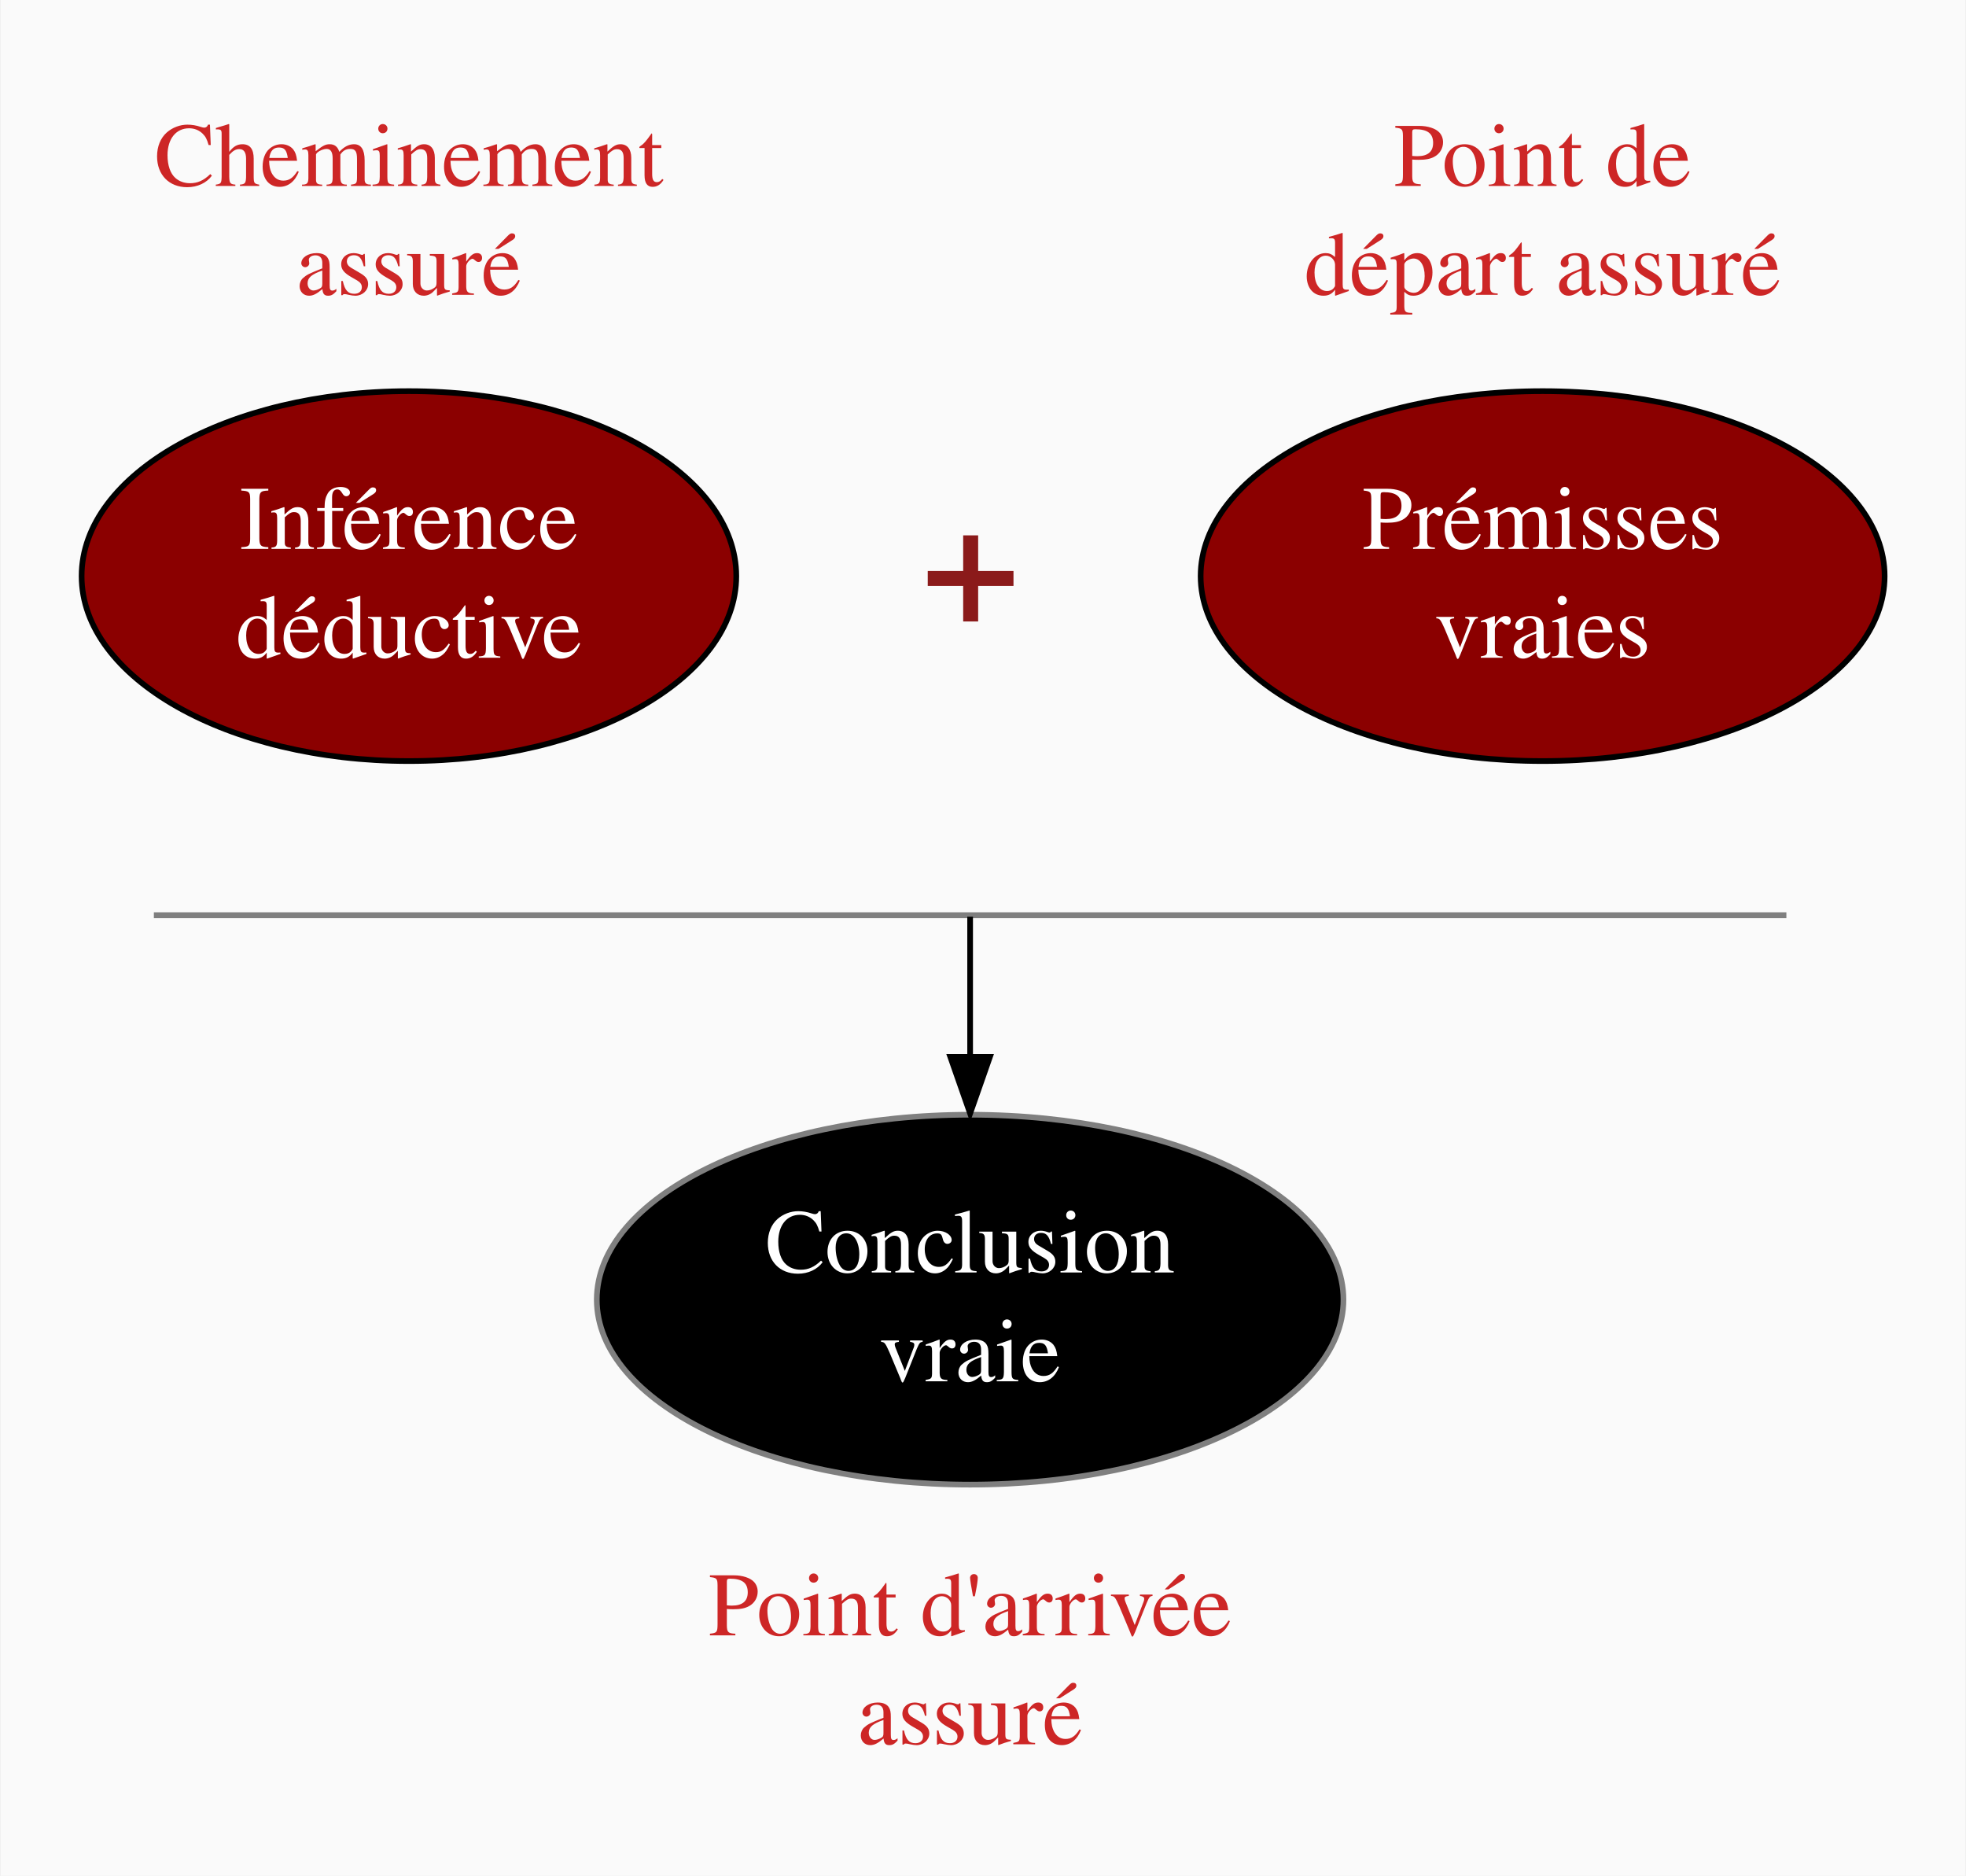
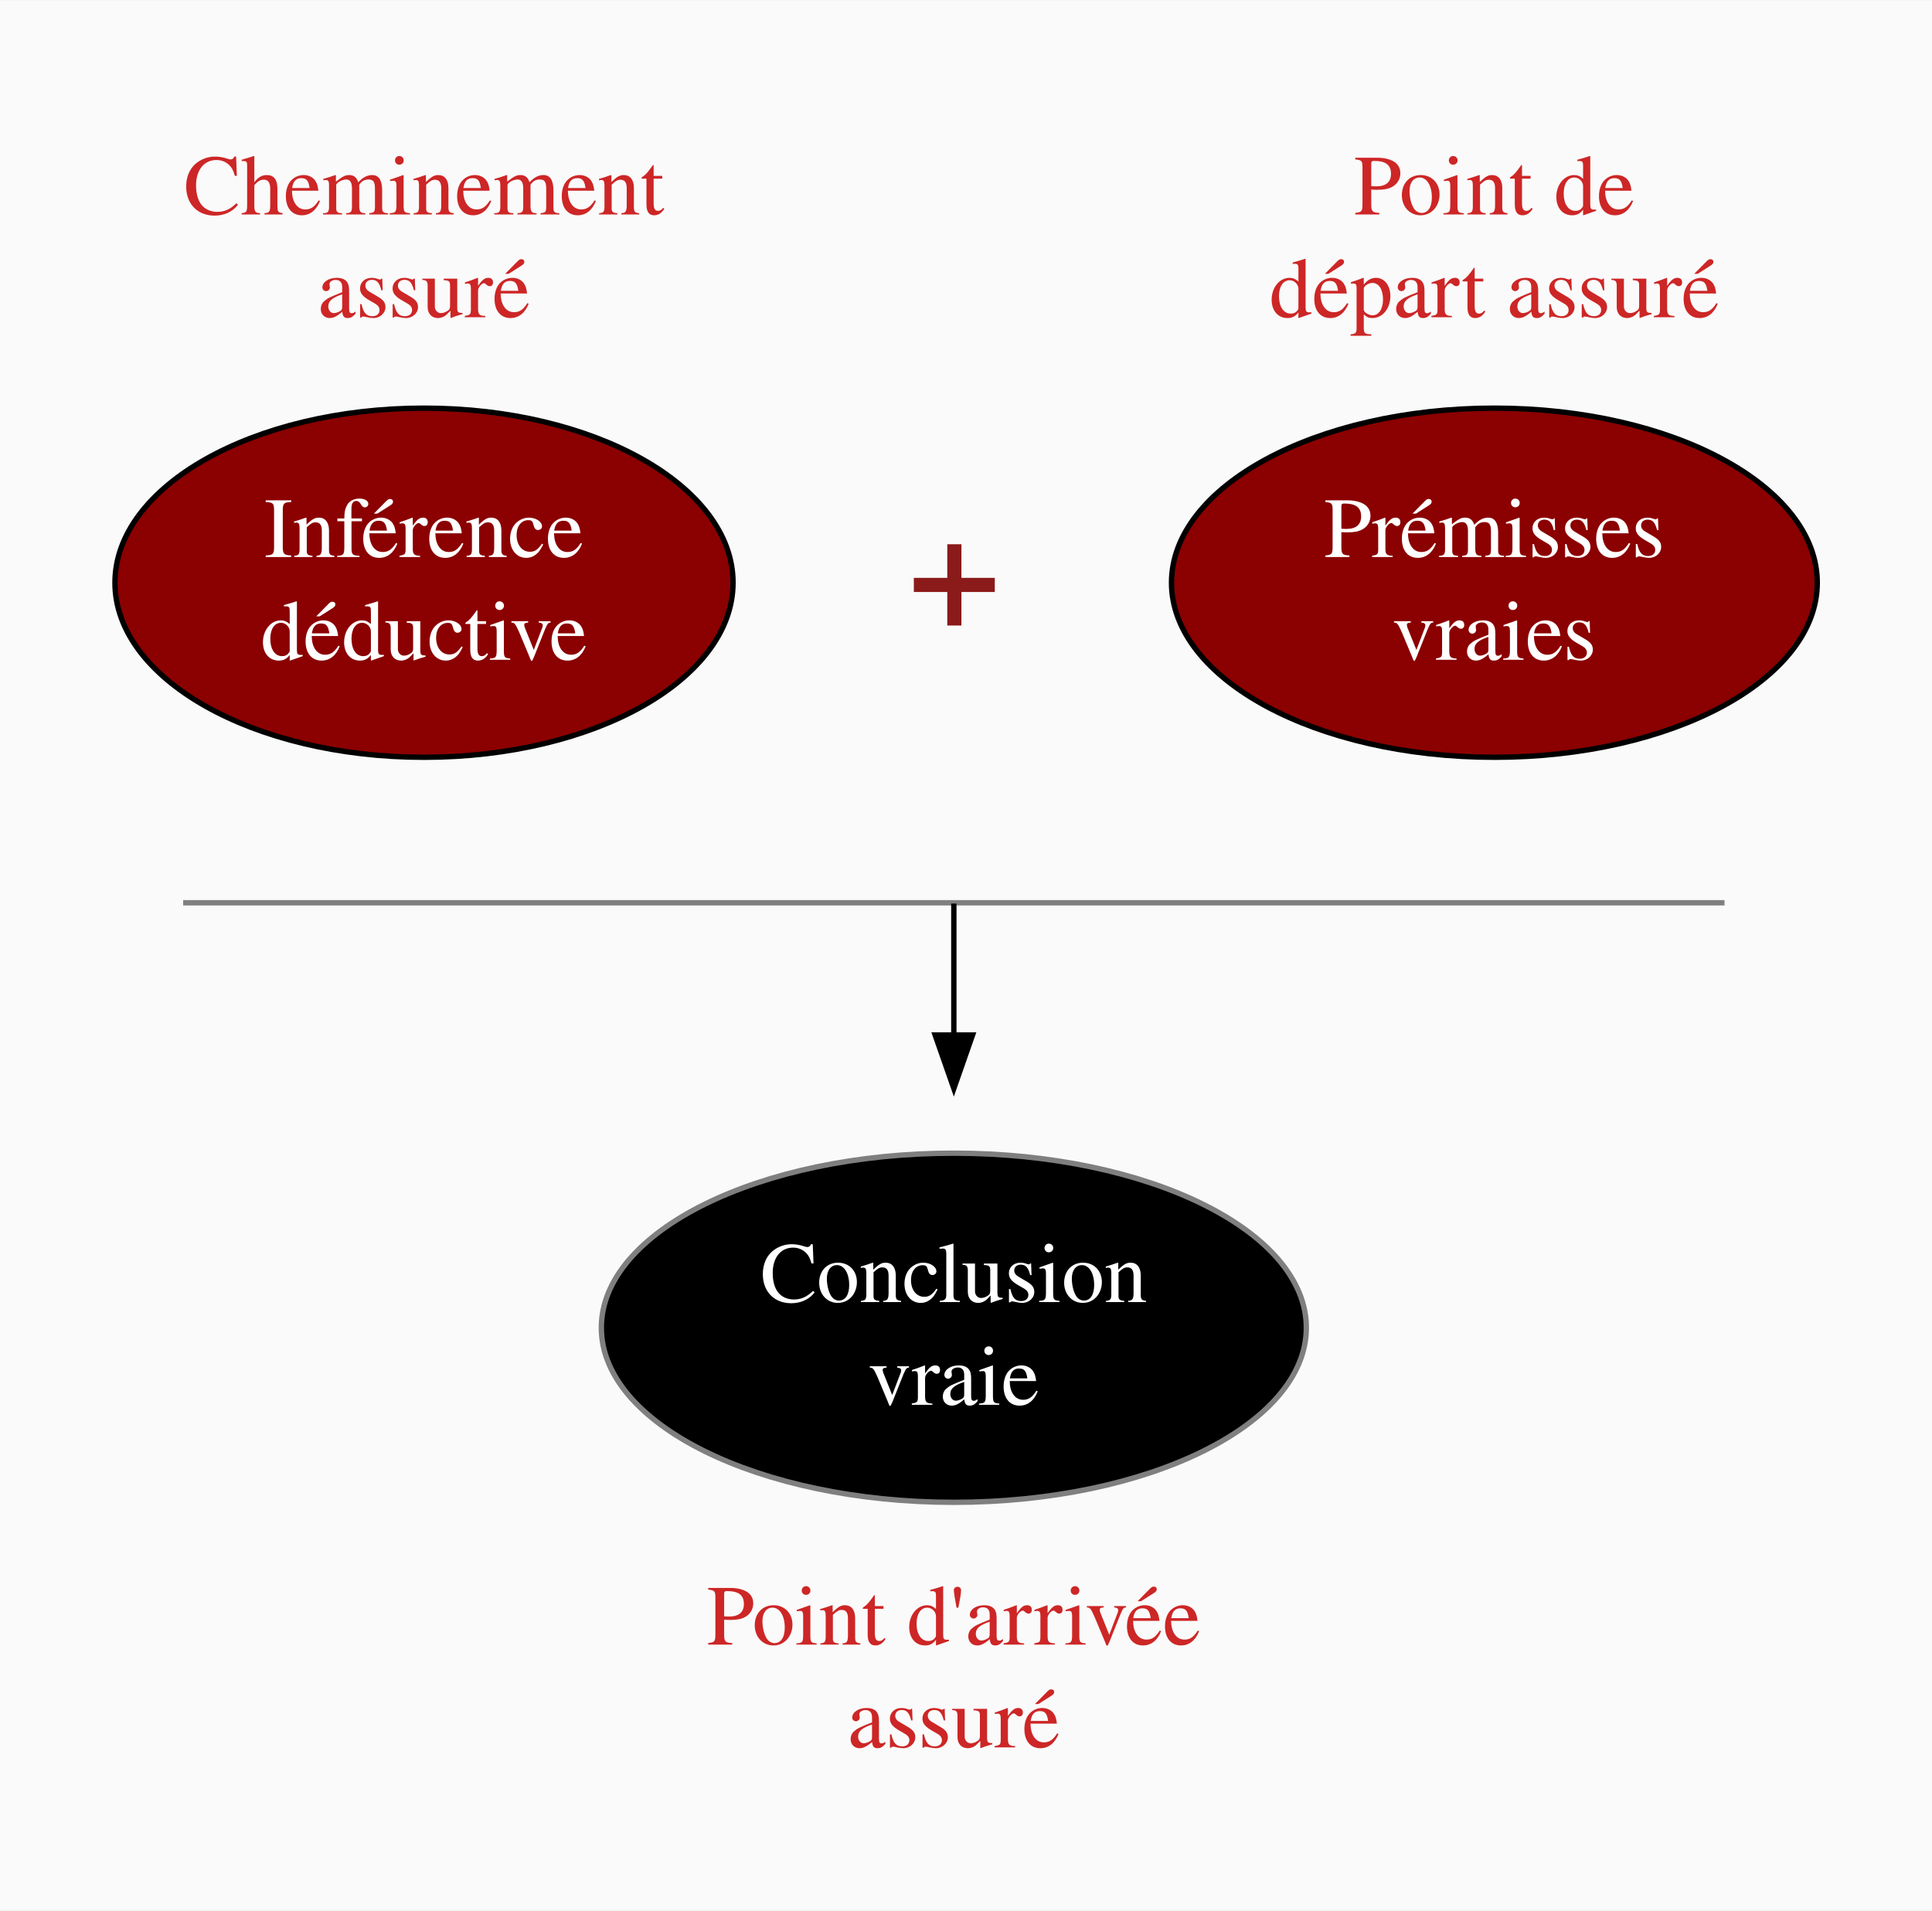
- <svg xmlns="http://www.w3.org/2000/svg" width="347pt" height="331pt" viewBox="0.00 0.00 346.59 330.84">
-   <g id="graph0" class="graph" transform="scale(1 1) rotate(0) translate(14.4 316.439)">
-     <polygon fill="#fafafa" stroke="transparent" points="-14.4,14.4 -14.4,-316.439 332.189,-316.439 332.189,14.4 -14.4,14.4" />
+ <svg xmlns="http://www.w3.org/2000/svg" width="361pt" height="357pt" viewBox="0.00 0.00 360.99 356.84">
+   <g id="graph0" class="graph" transform="scale(1 1) rotate(0) translate(21.6 335.239)">
+     <polygon fill="#fafafa" stroke="transparent" points="-21.6,21.6 -21.6,-335.239 339.389,-335.239 339.389,21.6 -21.6,21.6" />
    <g id="node1" class="node">
-       <ellipse fill="#8b0000" stroke="#000000" cx="57.623" cy="-214.829" rx="57.746" ry="32.621" />
-       <text text-anchor="middle" x="57.623" y="-219.629" font-family="Times,serif" font-size="16.00" fill="#ffffff">Inférence+       <ellipse fill="#8b0000" stroke="#000000" cx="57.623" cy="-226.429" rx="57.746" ry="32.621" />
+       <text text-anchor="middle" x="57.623" y="-231.229" font-family="Times,serif" font-size="16.00" fill="#ffffff">Inférence</text>
-       <text text-anchor="middle" x="57.623" y="-200.429" font-family="Times,serif" font-size="16.00" fill="#ffffff">déductive</text>
+       <text text-anchor="middle" x="57.623" y="-212.029" font-family="Times,serif" font-size="16.00" fill="#ffffff">déductive</text>
+     </g>
+     <g id="node6" class="node">
+       <path fill="#fafafa" stroke="transparent" d="M171.623,-248.429C171.623,-248.429 141.623,-248.429 141.623,-248.429 135.623,-248.429 129.623,-242.429 129.623,-236.429 129.623,-236.429 129.623,-216.429 129.623,-216.429 129.623,-210.429 135.623,-204.429 141.623,-204.429 141.623,-204.429 171.623,-204.429 171.623,-204.429 177.623,-204.429 183.623,-210.429 183.623,-216.429 183.623,-216.429 183.623,-236.429 183.623,-236.429 183.623,-242.429 177.623,-248.429 171.623,-248.429" />
+       <text text-anchor="start" x="148.165" y="-218.429" font-family="Times,serif" font-weight="bold" font-size="30.00" fill="#8b1a1a">+</text>
+     </g>
+     <g id="node2" class="node">
+       <ellipse fill="#8b0000" stroke="#000000" cx="257.623" cy="-226.429" rx="60.333" ry="32.621" />
+       <text text-anchor="middle" x="257.623" y="-231.229" font-family="Times,serif" font-size="16.00" fill="#ffffff">Prémisses+ </text>
+       <text text-anchor="middle" x="257.623" y="-212.029" font-family="Times,serif" font-size="16.00" fill="#ffffff">vraies</text>
+     </g>
+     <g id="node3" class="node">
+       <polygon fill="none" stroke="transparent" points="300.623,-167.619 12.623,-167.619 12.623,-166.619 300.623,-166.619 300.623,-167.619" />
+       <polyline fill="none" stroke="#7f7f7f" points="12.623,-166.619 300.623,-166.619 " />
+     </g>
+     <g id="edge1" class="edge">
+       <path fill="none" stroke="#000000" d="M156.623,-166.472C156.623,-163.566 156.623,-151.455 156.623,-141.939" />
+       <polygon fill="#000000" stroke="#000000" points="160.123,-141.918 156.623,-131.918 153.123,-141.918 160.123,-141.918" />
    </g>
    <g id="node5" class="node">
-       <path fill="#fafafa" stroke="transparent" d="M171.623,-236.829C171.623,-236.829 141.623,-236.829 141.623,-236.829 135.623,-236.829 129.623,-230.829 129.623,-224.829 129.623,-224.829 129.623,-204.829 129.623,-204.829 129.623,-198.829 135.623,-192.829 141.623,-192.829 141.623,-192.829 171.623,-192.829 171.623,-192.829 177.623,-192.829 183.623,-198.829 183.623,-204.829 183.623,-204.829 183.623,-224.829 183.623,-224.829 183.623,-230.829 177.623,-236.829 171.623,-236.829" />
-       <text text-anchor="start" x="148.165" y="-206.829" font-family="Times,serif" font-weight="bold" font-size="30.00" fill="#8b1a1a">+</text>
-     </g>
-     <g id="node2" class="node">
-       <ellipse fill="#8b0000" stroke="#000000" cx="257.623" cy="-214.829" rx="60.333" ry="32.621" />
-       <text text-anchor="middle" x="257.623" y="-219.629" font-family="Times,serif" font-size="16.00" fill="#ffffff">Prémisses- </text>
-       <text text-anchor="middle" x="257.623" y="-200.429" font-family="Times,serif" font-size="16.00" fill="#ffffff">vraies</text>
-     </g>
-     <g id="node3" class="node">
-       <polygon fill="none" stroke="transparent" points="300.623,-156.019 12.623,-156.019 12.623,-155.019 300.623,-155.019 300.623,-156.019" />
-       <polyline fill="none" stroke="#7f7f7f" points="12.623,-155.019 300.623,-155.019 " />
-     </g>
-     <g id="node4" class="node">
      <ellipse fill="#000000" stroke="#7f7f7f" cx="156.623" cy="-87.21" rx="65.864" ry="32.621" />
      <text text-anchor="middle" x="156.623" y="-92.01" font-family="Times,serif" font-size="16.00" fill="#ffffff">Conclusion</text>
      <text text-anchor="middle" x="156.623" y="-72.81" font-family="Times,serif" font-size="16.00" fill="#ffffff">vraie</text>
    </g>
-     <g id="edge1" class="edge">
-       <path fill="none" stroke="#000000" d="M156.623,-154.752C156.623,-151.935 156.623,-141.716 156.623,-130.049" />
-       <polygon fill="#000000" stroke="#000000" points="160.123,-130.039 156.623,-120.039 153.123,-130.039 160.123,-130.039" />
-     </g>
-     <g id="node8" class="node">
+     <g id="node9" class="node">
      <path fill="#fafafa" stroke="transparent" d="M202.746,-46.602C202.746,-46.602 110.5,-46.602 110.5,-46.602 104.5,-46.602 98.5,-40.602 98.5,-34.602 98.5,-34.602 98.5,-11.798 98.5,-11.798 98.5,-5.798 104.5,.202 110.5,.202 110.5,.202 202.746,.202 202.746,.202 208.746,.202 214.746,-5.798 214.746,-11.798 214.746,-11.798 214.746,-34.602 214.746,-34.602 214.746,-40.602 208.746,-46.602 202.746,-46.602" />
      <text text-anchor="middle" x="156.623" y="-28" font-family="Times,serif" font-size="16.00" fill="#cd2626">Point d'arrivée</text>
      <text text-anchor="middle" x="156.623" y="-8.8" font-family="Times,serif" font-size="16.00" fill="#cd2626">assuré</text>
    </g>
-     <g id="node6" class="node">
-       <path fill="#fafafa" stroke="transparent" d="M296.781,-302.241C296.781,-302.241 218.464,-302.241 218.464,-302.241 212.464,-302.241 206.464,-296.241 206.464,-290.241 206.464,-290.241 206.464,-267.437 206.464,-267.437 206.464,-261.437 212.464,-255.437 218.464,-255.437 218.464,-255.437 296.781,-255.437 296.781,-255.437 302.781,-255.437 308.781,-261.437 308.781,-267.437 308.781,-267.437 308.781,-290.241 308.781,-290.241 308.781,-296.241 302.781,-302.241 296.781,-302.241" />
-       <text text-anchor="middle" x="257.623" y="-283.639" font-family="Times,serif" font-size="16.00" fill="#cd2626">Point de+     <g id="node7" class="node">
+       <path fill="#fafafa" stroke="transparent" d="M296.781,-313.841C296.781,-313.841 218.464,-313.841 218.464,-313.841 212.464,-313.841 206.464,-307.841 206.464,-301.841 206.464,-301.841 206.464,-279.037 206.464,-279.037 206.464,-273.037 212.464,-267.037 218.464,-267.037 218.464,-267.037 296.781,-267.037 296.781,-267.037 302.781,-267.037 308.781,-273.037 308.781,-279.037 308.781,-279.037 308.781,-301.841 308.781,-301.841 308.781,-307.841 302.781,-313.841 296.781,-313.841" />
+       <text text-anchor="middle" x="257.623" y="-295.239" font-family="Times,serif" font-size="16.00" fill="#cd2626">Point de</text>
-       <text text-anchor="middle" x="257.623" y="-264.439" font-family="Times,serif" font-size="16.00" fill="#cd2626">départ assuré</text>
+       <text text-anchor="middle" x="257.623" y="-276.039" font-family="Times,serif" font-size="16.00" fill="#cd2626">départ assuré</text>
    </g>
-     <g id="node7" class="node">
-       <path fill="#fafafa" stroke="transparent" d="M100.386,-302.241C100.386,-302.241 14.86,-302.241 14.86,-302.241 8.86,-302.241 2.86,-296.241 2.86,-290.241 2.86,-290.241 2.86,-267.437 2.86,-267.437 2.86,-261.437 8.86,-255.437 14.86,-255.437 14.86,-255.437 100.386,-255.437 100.386,-255.437 106.386,-255.437 112.386,-261.437 112.386,-267.437 112.386,-267.437 112.386,-290.241 112.386,-290.241 112.386,-296.241 106.386,-302.241 100.386,-302.241" />
-       <text text-anchor="middle" x="57.623" y="-283.639" font-family="Times,serif" font-size="16.00" fill="#cd2626">Cheminement+     <g id="node8" class="node">
+       <path fill="#fafafa" stroke="transparent" d="M100.386,-313.841C100.386,-313.841 14.86,-313.841 14.86,-313.841 8.86,-313.841 2.86,-307.841 2.86,-301.841 2.86,-301.841 2.86,-279.037 2.86,-279.037 2.86,-273.037 8.86,-267.037 14.86,-267.037 14.86,-267.037 100.386,-267.037 100.386,-267.037 106.386,-267.037 112.386,-273.037 112.386,-279.037 112.386,-279.037 112.386,-301.841 112.386,-301.841 112.386,-307.841 106.386,-313.841 100.386,-313.841" />
+       <text text-anchor="middle" x="57.623" y="-295.239" font-family="Times,serif" font-size="16.00" fill="#cd2626">Cheminement</text>
-       <text text-anchor="middle" x="57.623" y="-264.439" font-family="Times,serif" font-size="16.00" fill="#cd2626">assuré</text>
+       <text text-anchor="middle" x="57.623" y="-276.039" font-family="Times,serif" font-size="16.00" fill="#cd2626">assuré</text>
    </g>
  </g>
</svg>
